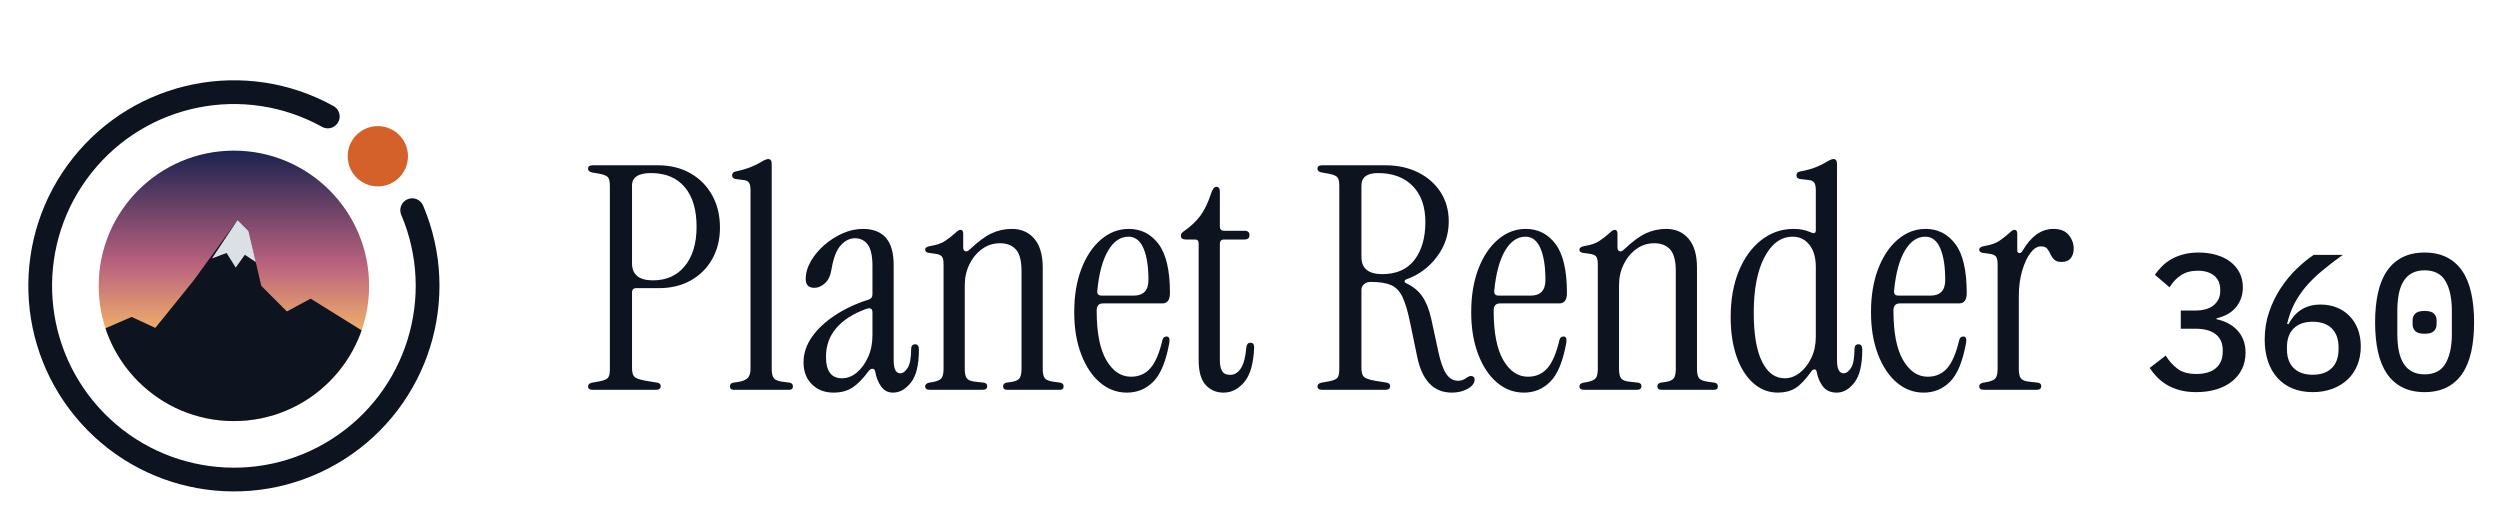
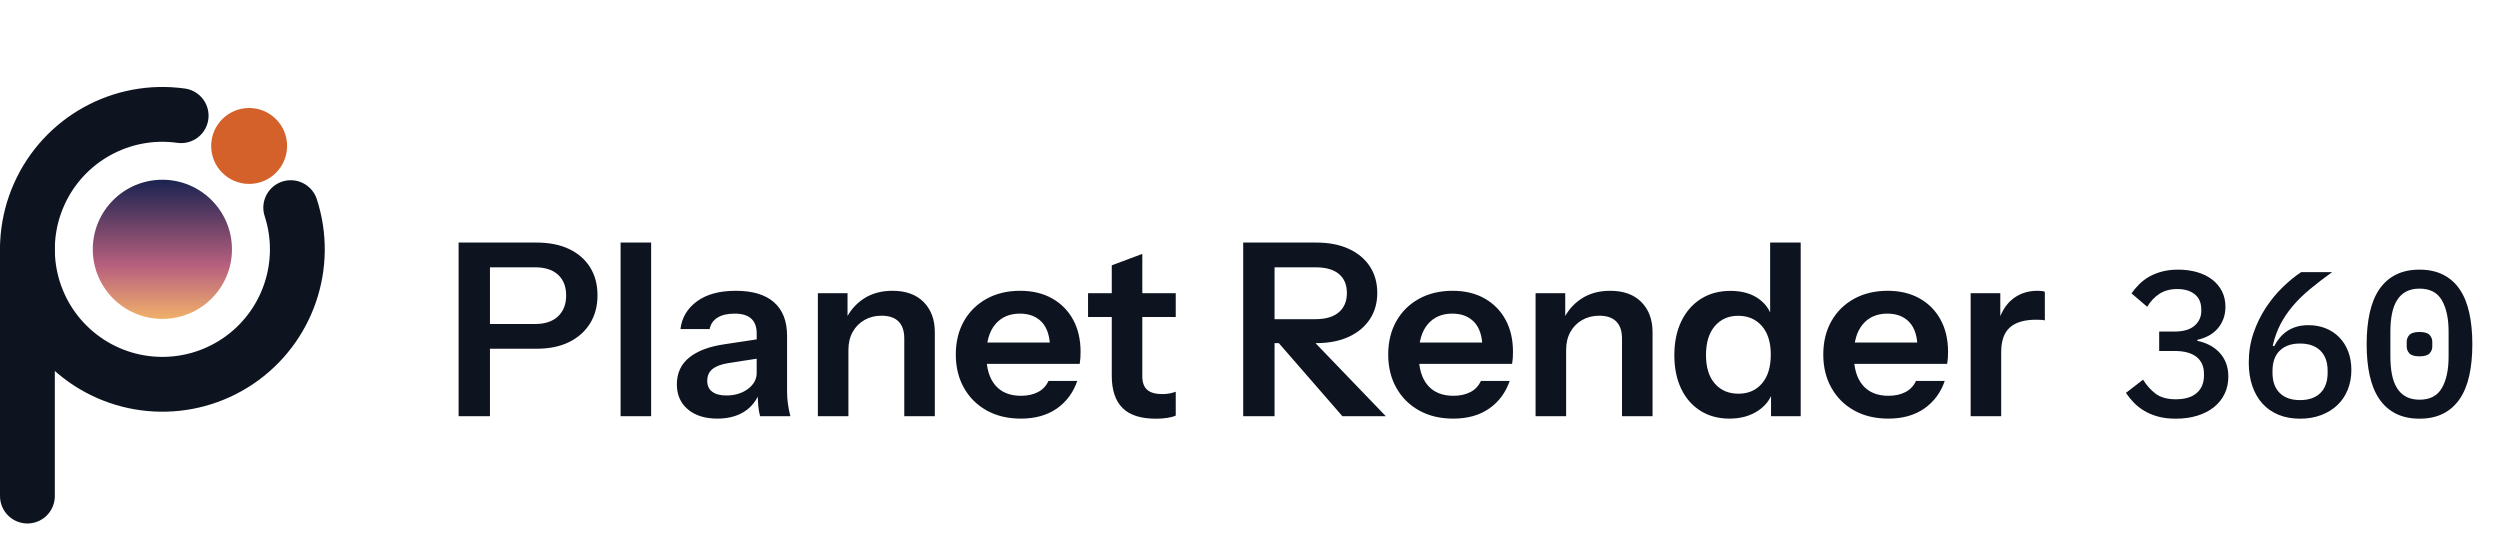
- <svg xmlns="http://www.w3.org/2000/svg" viewBox="0 0 962 200" width="962" height="200" role="img" aria-label="Planet Render 360">
-   <g transform="translate(0 20.0) scale(0.3515625)">
+ <svg xmlns="http://www.w3.org/2000/svg" viewBox="0 0 901 200" width="901" height="200" role="img" aria-label="Planet Render 360">
+   <g transform="translate(-38.76 12.34) scale(0.38)">
    <defs>
-       <linearGradient id="hs" x1="0" y1="108" x2="0" y2="306" gradientUnits="userSpaceOnUse">
+       <linearGradient id="hs" x1="0" y1="138" x2="0" y2="270" gradientUnits="userSpaceOnUse">
        <stop offset="0" stop-color="#1a2350" />
        <stop offset=".62" stop-color="#b8607e" />
        <stop offset="1" stop-color="#f0b06a" />
      </linearGradient>
-       <clipPath id="hc">
-         <circle cx="256" cy="256" r="148" />
-       </clipPath>
    </defs>
-     <path d="M451.15 173.17 A212 212 0 1 1 358.78 70.58" fill="none" stroke="#0d1420" stroke-width="26" stroke-linecap="round" />
-     <circle cx="413.55" cy="114.14" r="33" fill="#d4612a" />
-     <g clip-path="url(#hc)">
-       <rect x="108" y="108" width="296" height="296" fill="url(#hs)" />
-       <path d="M98 310 L144 290 L170 302 L212 250 L260 184 L272 196 L286 256 L314 284 L340 270 L414 316 L414 414 L98 414 Z" fill="#0d1420" />
-       <path d="M260 184 L272 196 L280 230 L268 222 L258 236 L248 220 L232 226 Z" fill="#edf1f6" opacity=".92" />
-     </g>
+     <circle cx="256" cy="204" r="66" fill="url(#hs)" />
+     <path d="M377.74 164.45 A128 128 0 1 1 273.81 77.25" fill="none" stroke="#0d1420" stroke-width="52" stroke-linecap="round" />
+     <path d="M128 204 L128 438" fill="none" stroke="#0d1420" stroke-width="52" stroke-linecap="round" />
+     <circle cx="338.28" cy="105.95" r="36" fill="#d4612a" />
  </g>
-   <path d="M228.08 150.0Q226.28 150.0 226.28 148.68Q226.28 147.6 227.84 147.24L230.6 146.76Q233.12 146.28 233.9 145.44Q234.68 144.6 234.68 142.08V71.52Q234.68 69.0 233.9 68.16Q233.12 67.32 230.6 66.84L227.84 66.36Q226.28 66.0 226.28 64.92Q226.28 63.6 228.08 63.6H253.16Q260.24 63.6 265.64 66.66Q271.04 69.72 274.04 75.12Q277.04 80.52 277.04 87.6Q277.04 94.44 274.04 99.72Q271.04 105.0 265.76 107.94Q260.48 110.88 253.52 110.88H244.88Q243.2 110.88 243.2 112.56V141.6Q243.2 144.12 244.16 145.02Q245.12 145.92 248.48 146.52L252.92 147.24Q254.24 147.48 254.24 148.56Q254.24 150.0 252.44 150.0ZM243.2 101.28Q243.2 107.88 251.24 107.88Q259.04 107.88 263.54 102.36Q268.04 96.84 268.04 87.24Q268.04 77.4 263.48 72.0Q258.92 66.6 250.52 66.6Q243.2 66.6 243.2 71.4Z M282.32 150.0Q280.88 150.0 280.88 148.68Q280.88 147.48 282.2 147.24L283.88 147.0Q286.4 146.64 287.6 145.56Q288.8 144.48 288.8 141.96V73.2Q288.8 71.04 288.14 70.2Q287.48 69.36 285.8 69.24L283.04 68.88Q281.72 68.64 281.72 67.44Q281.72 66.24 283.04 66.0Q286.4 65.28 288.8 64.32Q291.2 63.36 292.76 62.4Q294.68 61.2 295.64 61.2Q296.96 61.2 296.96 63.12V141.96Q296.96 144.48 297.74 145.5Q298.52 146.52 301.04 146.88L303.8 147.24Q305.12 147.48 305.12 148.68Q305.12 150.0 303.68 150.0Z M320.72 151.08Q315.68 151.08 312.44 147.9Q309.2 144.72 309.2 139.44Q309.2 134.28 312.44 129.66Q315.68 125.04 321.32 121.32Q326.96 117.6 334.16 115.32Q335.72 114.84 335.72 113.28V102.36Q335.72 96.6 333.92 94.14Q332.12 91.68 329.0 91.68Q326.0 91.68 323.54 94.38Q321.08 97.08 320.0 103.44Q319.4 107.28 317.42 109.02Q315.44 110.76 313.4 110.76Q310.04 110.76 310.04 107.4Q310.04 103.92 312.02 100.5Q314.0 97.08 317.24 94.26Q320.48 91.44 324.32 89.76Q328.16 88.08 332.0 88.08Q343.88 88.08 343.88 101.88V138.6Q343.88 143.64 346.4 143.64Q347.96 143.64 349.28 141.54Q350.6 139.44 350.6 134.4Q350.6 132.48 352.16 132.48Q353.6 132.48 353.6 134.52Q353.6 143.28 350.54 147.18Q347.48 151.08 343.64 151.08Q340.76 151.08 339.08 148.74Q337.4 146.4 336.8 143.16Q336.68 141.96 335.78 141.9Q334.88 141.84 334.04 143.04Q331.16 147.0 328.16 149.04Q325.16 151.08 320.72 151.08ZM323.96 145.56Q327.08 145.56 329.72 143.34Q332.36 141.12 334.04 137.4Q335.72 133.68 335.72 129.0V120.24Q335.72 117.96 333.2 118.92Q325.88 121.56 321.86 126.18Q317.84 130.8 317.84 137.28Q317.84 145.56 323.96 145.56Z M357.8 150.0Q356.0 150.0 356.0 148.68Q356.0 147.6 357.56 147.24L359.0 147.0Q361.52 146.52 362.3 145.5Q363.08 144.48 363.08 141.96V101.64Q363.08 99.48 362.42 98.7Q361.76 97.92 360.08 97.68L357.56 97.32Q356.0 97.2 356.0 96.0Q356.0 95.04 357.92 94.68Q361.64 94.08 363.62 92.76Q365.6 91.44 367.76 89.52Q368.84 88.44 369.56 88.44Q370.64 88.44 370.64 89.88V95.28Q370.64 96.36 371.42 96.66Q372.2 96.96 373.16 96.0Q377.96 91.44 381.62 89.76Q385.28 88.08 389.36 88.08Q394.76 88.08 398.0 91.86Q401.24 95.64 401.24 102.96V141.96Q401.24 144.48 402.02 145.5Q402.8 146.52 405.32 146.88L407.96 147.24Q409.28 147.48 409.28 148.68Q409.28 150.0 407.84 150.0H387.68Q386.0 150.0 386.0 148.68Q386.0 147.48 387.32 147.24L389.0 147.0Q391.52 146.64 392.3 145.56Q393.08 144.48 393.08 141.96V104.28Q393.08 98.4 390.92 96.0Q388.76 93.6 384.8 93.6Q380.96 93.6 377.9 95.82Q374.84 98.04 373.04 101.7Q371.24 105.36 371.24 109.8V141.96Q371.24 144.48 372.02 145.56Q372.8 146.64 375.32 146.88L378.56 147.24Q379.88 147.48 379.88 148.56Q379.88 150.0 378.08 150.0Z M433.64 151.08Q427.88 151.08 423.32 147.24Q418.76 143.4 416.06 136.38Q413.36 129.36 413.36 120.12Q413.36 110.64 416.12 103.44Q418.88 96.24 423.68 92.16Q428.48 88.08 434.36 88.08Q441.44 88.08 445.82 93.9Q450.2 99.72 450.2 112.8Q450.2 116.76 447.2 116.76H424.4Q422.0 116.76 422.0 119.52Q422.0 132.24 425.72 138.6Q429.44 144.96 435.2 144.96Q439.76 144.96 442.64 141.72Q445.52 138.48 447.32 130.8Q447.68 129.48 448.88 129.48Q450.32 129.48 449.96 131.88Q448.04 142.56 443.84 146.82Q439.64 151.08 433.64 151.08ZM424.04 113.76H436.16Q441.92 113.76 441.92 107.76Q441.92 99.96 440.0 95.52Q438.08 91.08 434.24 91.08Q429.56 91.08 426.38 96.48Q423.2 101.88 422.24 111.84Q422.0 113.76 424.04 113.76Z M470.84 151.08Q466.64 151.08 463.94 148.14Q461.24 145.2 461.24 138.48V93.6Q461.24 92.16 459.8 92.16H456.32Q454.4 92.16 454.4 90.72Q454.4 89.76 455.48 89.04Q459.44 86.28 461.84 83.1Q464.24 79.92 466.04 74.4Q466.88 71.88 468.08 71.88Q469.4 71.88 469.4 73.8V87.12Q469.4 88.8 471.08 88.8H478.88Q480.8 88.8 480.8 90.48Q480.8 92.16 478.88 92.16H471.08Q469.4 92.16 469.4 93.84V138.6Q469.4 141.24 470.24 142.74Q471.08 144.24 473.36 144.24Q475.88 144.24 477.5 141.72Q479.12 139.2 479.6 133.56Q479.84 131.88 481.16 131.88Q482.6 131.88 482.6 133.68Q482.24 142.92 478.82 147.0Q475.4 151.08 470.84 151.08Z  M558.68 151.08Q548.24 151.08 545.36 137.4L542.6 124.08Q541.28 117.6 539.66 114.24Q538.04 110.88 535.22 109.68Q532.4 108.48 527.48 108.48Q525.8 108.48 524.84 109.38Q523.88 110.28 523.88 111.6V141.6Q523.88 144.12 524.84 145.02Q525.8 145.92 529.16 146.52L533.6 147.24Q534.92 147.48 534.92 148.56Q534.92 150.0 533.12 150.0H508.76Q506.96 150.0 506.96 148.68Q506.96 147.6 508.52 147.24L511.28 146.76Q513.8 146.28 514.58 145.44Q515.36 144.6 515.36 142.08V71.52Q515.36 69.0 514.58 68.16Q513.8 67.32 511.28 66.84L508.52 66.36Q506.96 66.0 506.96 64.92Q506.96 63.6 508.76 63.6H533.12Q540.2 63.6 545.72 66.36Q551.24 69.12 554.36 73.98Q557.48 78.84 557.48 85.2Q557.48 92.76 552.92 98.82Q548.36 104.88 541.4 107.4Q540.56 107.64 540.5 108.18Q540.44 108.72 541.28 109.08Q545.12 110.88 547.34 114.12Q549.56 117.36 550.76 122.76L553.4 135.0Q554.72 141.24 556.52 143.88Q558.32 146.52 561.08 146.52Q562.04 146.52 562.82 146.22Q563.6 145.92 564.8 145.08Q565.76 144.48 566.6 144.78Q567.44 145.08 567.44 146.04Q567.44 148.08 564.8 149.58Q562.16 151.08 558.68 151.08ZM531.92 105.48Q540.08 105.48 544.28 100.02Q548.48 94.56 548.48 85.44Q548.48 76.56 543.62 71.58Q538.76 66.6 530.24 66.6Q523.88 66.6 523.88 71.4V98.88Q523.88 105.48 531.92 105.48Z M586.4 151.08Q580.64 151.08 576.08 147.24Q571.52 143.4 568.82 136.38Q566.12 129.36 566.12 120.12Q566.12 110.64 568.88 103.44Q571.64 96.24 576.44 92.16Q581.24 88.08 587.12 88.08Q594.2 88.08 598.58 93.9Q602.96 99.72 602.96 112.8Q602.96 116.76 599.96 116.76H577.16Q574.76 116.76 574.76 119.52Q574.76 132.24 578.48 138.6Q582.2 144.96 587.96 144.96Q592.52 144.96 595.4 141.72Q598.28 138.48 600.08 130.8Q600.44 129.48 601.64 129.48Q603.08 129.48 602.72 131.88Q600.8 142.56 596.6 146.82Q592.4 151.08 586.4 151.08ZM576.8 113.76H588.92Q594.68 113.76 594.68 107.76Q594.68 99.96 592.76 95.52Q590.84 91.08 587.0 91.08Q582.32 91.08 579.14 96.48Q575.96 101.88 575.0 111.84Q574.76 113.76 576.8 113.76Z M609.56 150.0Q607.76 150.0 607.76 148.68Q607.76 147.6 609.32 147.24L610.76 147.0Q613.28 146.52 614.06 145.5Q614.84 144.48 614.84 141.96V101.64Q614.84 99.48 614.18 98.7Q613.52 97.92 611.84 97.68L609.32 97.32Q607.76 97.2 607.76 96.0Q607.76 95.04 609.68 94.68Q613.4 94.08 615.38 92.76Q617.36 91.44 619.52 89.52Q620.6 88.44 621.32 88.44Q622.4 88.44 622.4 89.88V95.28Q622.4 96.36 623.18 96.66Q623.96 96.96 624.92 96.0Q629.72 91.44 633.38 89.76Q637.04 88.08 641.12 88.08Q646.52 88.08 649.76 91.86Q653.0 95.64 653.0 102.96V141.96Q653.0 144.48 653.78 145.5Q654.56 146.52 657.08 146.88L659.72 147.24Q661.04 147.48 661.04 148.68Q661.04 150.0 659.6 150.0H639.44Q637.76 150.0 637.76 148.68Q637.76 147.48 639.08 147.24L640.76 147.0Q643.28 146.64 644.06 145.56Q644.84 144.48 644.84 141.96V104.28Q644.84 98.4 642.68 96.0Q640.52 93.6 636.56 93.6Q632.72 93.6 629.66 95.82Q626.6 98.04 624.8 101.7Q623.0 105.36 623.0 109.8V141.96Q623.0 144.48 623.78 145.56Q624.56 146.64 627.08 146.88L630.32 147.24Q631.64 147.48 631.64 148.56Q631.64 150.0 629.84 150.0Z M684.08 151.08Q678.8 151.08 674.66 147.42Q670.52 143.76 668.24 137.22Q665.96 130.68 665.96 122.04Q665.96 111.96 669.08 104.34Q672.2 96.72 677.72 92.4Q683.24 88.08 690.2 88.08Q691.88 88.08 693.56 88.38Q695.24 88.68 696.8 89.4Q698.72 90.36 698.72 88.56V73.2Q698.72 71.04 698.06 70.2Q697.4 69.36 695.72 69.24L692.6 68.88Q691.28 68.64 691.28 67.44Q691.28 66.24 692.6 66.0Q696.44 65.28 698.78 64.32Q701.12 63.36 702.68 62.4Q704.6 61.2 705.56 61.2Q706.88 61.2 706.88 63.12V138.6Q706.88 143.64 709.4 143.64Q710.96 143.64 712.28 141.54Q713.6 139.44 713.6 134.4Q713.6 132.48 715.16 132.48Q716.6 132.48 716.6 134.52Q716.6 143.28 713.6 147.18Q710.6 151.08 706.76 151.08Q703.28 151.08 701.48 148.74Q699.68 146.4 699.08 143.16Q698.96 142.2 698.24 142.14Q697.52 142.08 696.92 143.04Q693.56 147.72 690.8 149.4Q688.04 151.08 684.08 151.08ZM686.72 145.56Q689.84 145.56 692.54 143.46Q695.24 141.36 696.98 137.76Q698.72 134.16 698.72 129.72V102.72Q698.72 97.32 696.26 94.2Q693.8 91.08 689.84 91.08Q683.12 91.08 678.98 98.94Q674.84 106.8 674.84 120.36Q674.84 132.72 678.02 139.14Q681.2 145.56 686.72 145.56Z M740.24 151.08Q734.48 151.08 729.92 147.24Q725.36 143.4 722.66 136.38Q719.96 129.36 719.96 120.12Q719.96 110.64 722.72 103.44Q725.48 96.24 730.28 92.16Q735.08 88.08 740.96 88.08Q748.04 88.08 752.42 93.9Q756.8 99.72 756.8 112.8Q756.8 116.76 753.8 116.76H731.0Q728.6 116.76 728.6 119.52Q728.6 132.24 732.32 138.6Q736.04 144.96 741.8 144.96Q746.36 144.96 749.24 141.72Q752.12 138.48 753.92 130.8Q754.28 129.48 755.48 129.48Q756.92 129.48 756.56 131.88Q754.64 142.56 750.44 146.82Q746.24 151.08 740.24 151.08ZM730.64 113.76H742.76Q748.52 113.76 748.52 107.76Q748.52 99.96 746.6 95.52Q744.68 91.08 740.84 91.08Q736.16 91.08 732.98 96.48Q729.8 101.88 728.84 111.84Q728.6 113.76 730.64 113.76Z M778.28 96.48Q783.2 88.08 790.16 88.08Q794.12 88.08 796.04 90.42Q797.96 92.76 797.96 95.64Q797.96 97.92 796.82 99.36Q795.68 100.8 793.28 100.8Q791.36 100.8 790.46 99.9Q789.56 99.0 789.02 97.8Q788.48 96.6 787.76 95.7Q787.04 94.8 785.36 94.8Q783.2 94.8 781.28 97.38Q779.36 99.96 778.1 104.28Q776.84 108.6 776.84 114.12V141.96Q776.84 144.48 777.62 145.56Q778.4 146.64 780.92 146.88L784.16 147.24Q785.48 147.48 785.48 148.56Q785.48 150.0 783.68 150.0H763.4Q761.6 150.0 761.6 148.68Q761.6 147.6 763.16 147.24L764.6 147.0Q767.12 146.52 767.9 145.5Q768.68 144.48 768.68 141.96V101.64Q768.68 99.48 768.02 98.7Q767.36 97.92 765.68 97.68L763.16 97.32Q761.6 97.2 761.6 96.0Q761.6 95.04 763.52 94.68Q767.24 94.08 769.22 92.76Q771.2 91.44 773.36 89.52Q774.44 88.44 775.16 88.44Q776.24 88.44 776.24 89.88V96.36Q776.24 97.2 776.96 97.38Q777.68 97.56 778.28 96.48Z" fill="#0d1420" />
-   <path d="M844.522 119.496Q849.507 119.496 851.925 117.376Q854.343 115.255 854.343 112.056V111.535Q854.343 107.964 852 106.067Q849.656 104.17 845.713 104.17Q841.918 104.17 839.277 105.881Q836.636 107.592 834.85 110.568L829.196 105.732Q830.386 104.021 831.949 102.458Q833.511 100.896 835.52 99.743Q837.529 98.59 840.133 97.883Q842.737 97.176 846.01 97.176Q849.656 97.176 852.781 98.069Q855.906 98.962 858.212 100.71Q860.518 102.458 861.783 104.951Q863.048 107.443 863.048 110.568Q863.048 113.023 862.267 115.032Q861.486 117.041 860.109 118.566Q858.733 120.091 856.873 121.058Q855.013 122.026 852.93 122.472V122.844Q855.162 123.29 857.17 124.295Q859.179 125.299 860.742 126.899Q862.304 128.498 863.197 130.693Q864.09 132.888 864.09 135.715Q864.09 139.138 862.75 141.928Q861.411 144.718 858.919 146.726Q856.426 148.735 852.93 149.814Q849.433 150.893 845.118 150.893Q841.472 150.893 838.682 150.112Q835.892 149.33 833.734 148.028Q831.577 146.726 829.977 145.052Q828.378 143.378 827.187 141.593L833.362 136.831Q835.297 139.956 837.938 141.928Q840.579 143.899 845.192 143.899Q850.102 143.899 852.706 141.63Q855.31 139.361 855.31 135.343V134.748Q855.31 130.73 852.595 128.61Q849.879 126.49 844.746 126.49H839.166V119.496Z M889.981 150.893Q885.591 150.893 882.169 149.479Q878.746 148.066 876.366 145.424Q873.985 142.783 872.72 139.063Q871.455 135.343 871.455 130.656Q871.455 125.002 873.166 120.017Q874.878 115.032 877.63 110.866Q880.383 106.699 883.731 103.463Q887.079 100.226 890.353 98.069H901.513Q897.049 101.268 893.478 104.244Q889.906 107.22 887.265 110.345Q884.624 113.47 882.838 116.929Q881.053 120.389 880.086 124.63L880.606 124.778Q881.425 123.216 882.541 121.84Q883.657 120.463 885.145 119.422Q886.633 118.38 888.567 117.785Q890.502 117.19 892.957 117.19Q896.305 117.19 899.132 118.306Q901.959 119.422 904.042 121.542Q906.126 123.662 907.279 126.638Q908.432 129.614 908.432 133.334Q908.432 137.203 907.13 140.44Q905.828 143.676 903.41 145.982Q900.992 148.289 897.57 149.591Q894.147 150.893 889.981 150.893ZM889.906 144.197Q894.668 144.197 897.272 141.63Q899.876 139.063 899.876 134.376V133.632Q899.876 128.945 897.272 126.378Q894.668 123.811 889.906 123.811Q885.219 123.811 882.615 126.378Q880.011 128.945 880.011 133.632V134.376Q880.011 139.063 882.615 141.63Q885.219 144.197 889.906 144.197Z M932.984 150.893Q928.074 150.893 924.465 149.07Q920.857 147.247 918.513 143.825Q916.17 140.402 915.054 135.418Q913.938 130.433 913.938 124.034Q913.938 117.71 915.054 112.688Q916.17 107.666 918.513 104.244Q920.857 100.822 924.465 98.999Q928.074 97.176 932.984 97.176Q937.894 97.176 941.503 98.999Q945.111 100.822 947.455 104.244Q949.798 107.666 950.914 112.688Q952.03 117.71 952.03 124.034Q952.03 130.433 950.914 135.418Q949.798 140.402 947.455 143.825Q945.111 147.247 941.503 149.07Q937.894 150.893 932.984 150.893ZM932.984 144.048Q938.638 144.048 941.056 139.844Q943.474 135.641 943.474 128.498V119.57Q943.474 112.428 941.056 108.224Q938.638 104.021 932.984 104.021Q930.157 104.021 928.148 105.1Q926.139 106.178 924.874 108.224Q923.61 110.27 923.052 113.135Q922.494 115.999 922.494 119.57V128.498Q922.494 132.07 923.052 134.934Q923.61 137.798 924.874 139.844Q926.139 141.89 928.148 142.969Q930.157 144.048 932.984 144.048ZM932.984 128.424Q930.38 128.424 929.376 127.382Q928.371 126.341 928.371 124.853V123.216Q928.371 121.728 929.376 120.686Q930.38 119.645 932.984 119.645Q935.588 119.645 936.592 120.686Q937.597 121.728 937.597 123.216V124.853Q937.597 126.341 936.592 127.382Q935.588 128.424 932.984 128.424Z" fill="#0d1420" />
+   <g transform="translate(-61 0)">
+     <path d="M226.28 150V87.42H254.38Q261.25 87.42 266.15 89.77Q271.04 92.11 273.69 96.37Q276.34 100.63 276.34 106.43Q276.34 112.22 273.66 116.55Q270.98 120.88 266.09 123.29Q261.19 125.69 254.38 125.69H235.09V116.77H253.83Q259.22 116.77 262.13 114Q265.04 111.24 265.04 106.48Q265.04 101.73 262.15 99.04Q259.25 96.34 253.83 96.34H237.58V150ZM284.66 150V87.42H295.67V150ZM334.93 150Q334.46 148.23 334.27 146.15Q334.09 144.06 334.09 141.16H333.71V120.13Q333.71 116.65 331.75 114.84Q329.8 113.03 325.77 113.03Q321.89 113.03 319.59 114.47Q317.28 115.9 316.76 118.59H306.24Q306.97 112.45 312.15 108.63Q317.34 104.8 326.15 104.8Q335.27 104.8 339.97 108.95Q344.66 113.09 344.66 121.03V141.16Q344.66 143.25 344.95 145.41Q345.24 147.57 345.85 150ZM319.54 150.87Q312.85 150.87 308.89 147.52Q304.94 144.18 304.94 138.53Q304.94 132.47 309.37 128.88Q313.81 125.29 321.92 124.1L335.71 122.01V128.97L323.71 130.82Q319.77 131.43 317.83 132.96Q315.89 134.5 315.89 137.28Q315.89 139.86 317.7 141.19Q319.51 142.53 322.76 142.53Q327.42 142.53 330.57 140.16Q333.71 137.8 333.71 134.41L334.9 141.11Q333.16 145.89 329.2 148.38Q325.25 150.87 319.54 150.87ZM355.76 150V105.67H366.45V116.1H366.77V150ZM386.9 150V122.01Q386.9 117.9 384.82 115.84Q382.73 113.78 378.7 113.78Q375.23 113.78 372.52 115.35Q369.81 116.91 368.29 119.67Q366.77 122.42 366.77 126.13L365.64 115.49Q367.84 110.6 372.2 107.7Q376.56 104.8 382.64 104.8Q389.89 104.8 393.9 108.87Q397.91 112.94 397.91 119.72V150ZM428.91 150.87Q421.87 150.87 416.6 147.93Q411.33 144.99 408.4 139.77Q405.47 134.56 405.47 127.78Q405.47 120.94 408.38 115.77Q411.3 110.6 416.54 107.7Q421.78 104.8 428.68 104.8Q435.31 104.8 440.2 107.56Q445.08 110.31 447.76 115.23Q450.44 120.16 450.44 126.82Q450.44 128.04 450.37 129.08Q450.29 130.13 450.12 131.14H412.31V123.46H441.69L439.43 125.58Q439.43 119.32 436.55 116.17Q433.66 113.03 428.56 113.03Q422.94 113.03 419.71 116.87Q416.48 120.71 416.48 127.92Q416.48 135.08 419.71 138.86Q422.94 142.64 428.97 142.64Q432.48 142.64 435.05 141.32Q437.63 140 438.88 137.28H449.25Q447.08 143.6 441.88 147.23Q436.68 150.87 428.91 150.87ZM477.56 150.9Q469.41 150.9 465.55 147.03Q461.68 143.16 461.68 135.43V95.62L472.69 91.51V135.69Q472.69 138.9 474.43 140.47Q476.17 142.03 479.93 142.03Q481.38 142.03 482.55 141.79Q483.73 141.54 484.74 141.19V149.77Q483.7 150.29 481.8 150.59Q479.9 150.9 477.56 150.9ZM453.13 114.25V105.67H484.74V114.25ZM509.05 150V87.42H535.41Q542.16 87.42 547.09 89.68Q552.01 91.94 554.69 96.01Q557.37 100.08 557.37 105.56Q557.37 110.97 554.69 115.05Q552.01 119.12 547.09 121.39Q542.16 123.66 535.41 123.66H517.86V115.03H535.09Q540.6 115.03 543.51 112.54Q546.42 110.05 546.42 105.61Q546.42 101.15 543.55 98.75Q540.69 96.34 535.09 96.34H520.35V150ZM544.8 150 516.96 117.99H529.65L560.45 150ZM584.75 150.87Q577.71 150.87 572.44 147.93Q567.17 144.99 564.24 139.77Q561.31 134.56 561.31 127.78Q561.31 120.94 564.23 115.77Q567.14 110.6 572.38 107.7Q577.63 104.8 584.52 104.8Q591.16 104.8 596.04 107.56Q600.92 110.31 603.6 115.23Q606.28 120.16 606.28 126.82Q606.28 128.04 606.21 129.08Q606.13 130.13 605.96 131.14H568.15V123.46H597.53L595.27 125.58Q595.27 119.32 592.39 116.17Q589.5 113.03 584.41 113.03Q578.79 113.03 575.55 116.87Q572.32 120.71 572.32 127.92Q572.32 135.08 575.55 138.86Q578.79 142.64 584.81 142.64Q588.32 142.64 590.9 141.32Q593.47 140 594.72 137.28H605.09Q602.92 143.6 597.72 147.23Q592.52 150.87 584.75 150.87ZM614.42 150V105.67H625.11V116.1H625.43V150ZM645.57 150V122.01Q645.57 117.9 643.48 115.84Q641.39 113.78 637.37 113.78Q633.89 113.78 631.18 115.35Q628.47 116.91 626.95 119.67Q625.43 122.42 625.43 126.13L624.3 115.49Q626.5 110.6 630.86 107.7Q635.22 104.8 641.31 104.8Q648.55 104.8 652.56 108.87Q656.58 112.94 656.58 119.72V150ZM699.28 150V140L700.15 140.21Q699.02 145.07 694.69 147.97Q690.36 150.87 684.33 150.87Q678.28 150.87 673.8 148.03Q669.32 145.19 666.88 140.06Q664.43 134.93 664.43 128.01Q664.43 121 666.95 115.78Q669.47 110.57 674.02 107.7Q678.57 104.83 684.65 104.83Q690.97 104.83 695.02 107.82Q699.08 110.8 700.06 116.07L698.96 116.19V87.42H709.97V150ZM687.55 141.89Q692.85 141.89 696.02 138.19Q699.19 134.5 699.19 127.81Q699.19 121.17 695.98 117.49Q692.76 113.81 687.43 113.81Q682.22 113.81 679.03 117.52Q675.84 121.23 675.84 127.95Q675.84 134.62 679.03 138.25Q682.22 141.89 687.55 141.89ZM741.55 150.87Q734.51 150.87 729.24 147.93Q723.96 144.99 721.04 139.77Q718.11 134.56 718.11 127.78Q718.11 120.94 721.02 115.77Q723.94 110.6 729.18 107.7Q734.42 104.8 741.32 104.8Q747.95 104.8 752.84 107.56Q757.72 110.31 760.4 115.23Q763.08 120.16 763.08 126.82Q763.08 128.04 763.01 129.08Q762.93 130.13 762.76 131.14H724.95V123.46H754.33L752.07 125.58Q752.07 119.32 749.19 116.17Q746.3 113.03 741.2 113.03Q735.58 113.03 732.35 116.87Q729.12 120.71 729.12 127.92Q729.12 135.08 732.35 138.86Q735.58 142.64 741.61 142.64Q745.11 142.64 747.69 141.32Q750.27 140 751.52 137.28H761.89Q759.72 143.6 754.52 147.23Q749.32 150.87 741.55 150.87ZM771.22 150V105.67H781.91V116.39H782.23V150ZM782.23 126.88 781.1 116.36Q782.66 110.71 786.37 107.76Q790.08 104.8 795.35 104.8Q797.18 104.8 797.96 105.15V115.49Q797.53 115.32 796.74 115.28Q795.96 115.23 794.83 115.23Q788.46 115.23 785.34 118.03Q782.23 120.83 782.23 126.88Z" fill="#0d1420" />
+     <path d="M844.522 119.496Q849.507 119.496 851.925 117.376Q854.343 115.255 854.343 112.056V111.535Q854.343 107.964 852 106.067Q849.656 104.17 845.713 104.17Q841.918 104.17 839.277 105.881Q836.636 107.592 834.85 110.568L829.196 105.732Q830.386 104.021 831.949 102.458Q833.511 100.896 835.52 99.743Q837.529 98.59 840.133 97.883Q842.737 97.176 846.01 97.176Q849.656 97.176 852.781 98.069Q855.906 98.962 858.212 100.71Q860.518 102.458 861.783 104.951Q863.048 107.443 863.048 110.568Q863.048 113.023 862.267 115.032Q861.486 117.041 860.109 118.566Q858.733 120.091 856.873 121.058Q855.013 122.026 852.93 122.472V122.844Q855.162 123.29 857.17 124.295Q859.179 125.299 860.742 126.899Q862.304 128.498 863.197 130.693Q864.09 132.888 864.09 135.715Q864.09 139.138 862.75 141.928Q861.411 144.718 858.919 146.726Q856.426 148.735 852.93 149.814Q849.433 150.893 845.118 150.893Q841.472 150.893 838.682 150.112Q835.892 149.33 833.734 148.028Q831.577 146.726 829.977 145.052Q828.378 143.378 827.187 141.593L833.362 136.831Q835.297 139.956 837.938 141.928Q840.579 143.899 845.192 143.899Q850.102 143.899 852.706 141.63Q855.31 139.361 855.31 135.343V134.748Q855.31 130.73 852.595 128.61Q849.879 126.49 844.746 126.49H839.166V119.496Z M889.981 150.893Q885.591 150.893 882.169 149.479Q878.746 148.066 876.366 145.424Q873.985 142.783 872.72 139.063Q871.455 135.343 871.455 130.656Q871.455 125.002 873.166 120.017Q874.878 115.032 877.63 110.866Q880.383 106.699 883.731 103.463Q887.079 100.226 890.353 98.069H901.513Q897.049 101.268 893.478 104.244Q889.906 107.22 887.265 110.345Q884.624 113.47 882.838 116.929Q881.053 120.389 880.086 124.63L880.606 124.778Q881.425 123.216 882.541 121.84Q883.657 120.463 885.145 119.422Q886.633 118.38 888.567 117.785Q890.502 117.19 892.957 117.19Q896.305 117.19 899.132 118.306Q901.959 119.422 904.042 121.542Q906.126 123.662 907.279 126.638Q908.432 129.614 908.432 133.334Q908.432 137.203 907.13 140.44Q905.828 143.676 903.41 145.982Q900.992 148.289 897.57 149.591Q894.147 150.893 889.981 150.893ZM889.906 144.197Q894.668 144.197 897.272 141.63Q899.876 139.063 899.876 134.376V133.632Q899.876 128.945 897.272 126.378Q894.668 123.811 889.906 123.811Q885.219 123.811 882.615 126.378Q880.011 128.945 880.011 133.632V134.376Q880.011 139.063 882.615 141.63Q885.219 144.197 889.906 144.197Z M932.984 150.893Q928.074 150.893 924.465 149.07Q920.857 147.247 918.513 143.825Q916.17 140.402 915.054 135.418Q913.938 130.433 913.938 124.034Q913.938 117.71 915.054 112.688Q916.17 107.666 918.513 104.244Q920.857 100.822 924.465 98.999Q928.074 97.176 932.984 97.176Q937.894 97.176 941.503 98.999Q945.111 100.822 947.455 104.244Q949.798 107.666 950.914 112.688Q952.03 117.71 952.03 124.034Q952.03 130.433 950.914 135.418Q949.798 140.402 947.455 143.825Q945.111 147.247 941.503 149.07Q937.894 150.893 932.984 150.893ZM932.984 144.048Q938.638 144.048 941.056 139.844Q943.474 135.641 943.474 128.498V119.57Q943.474 112.428 941.056 108.224Q938.638 104.021 932.984 104.021Q930.157 104.021 928.148 105.1Q926.139 106.178 924.874 108.224Q923.61 110.27 923.052 113.135Q922.494 115.999 922.494 119.57V128.498Q922.494 132.07 923.052 134.934Q923.61 137.798 924.874 139.844Q926.139 141.89 928.148 142.969Q930.157 144.048 932.984 144.048ZM932.984 128.424Q930.38 128.424 929.376 127.382Q928.371 126.341 928.371 124.853V123.216Q928.371 121.728 929.376 120.686Q930.38 119.645 932.984 119.645Q935.588 119.645 936.592 120.686Q937.597 121.728 937.597 123.216V124.853Q937.597 126.341 936.592 127.382Q935.588 128.424 932.984 128.424Z" fill="#0d1420" />
+   </g>
</svg>
